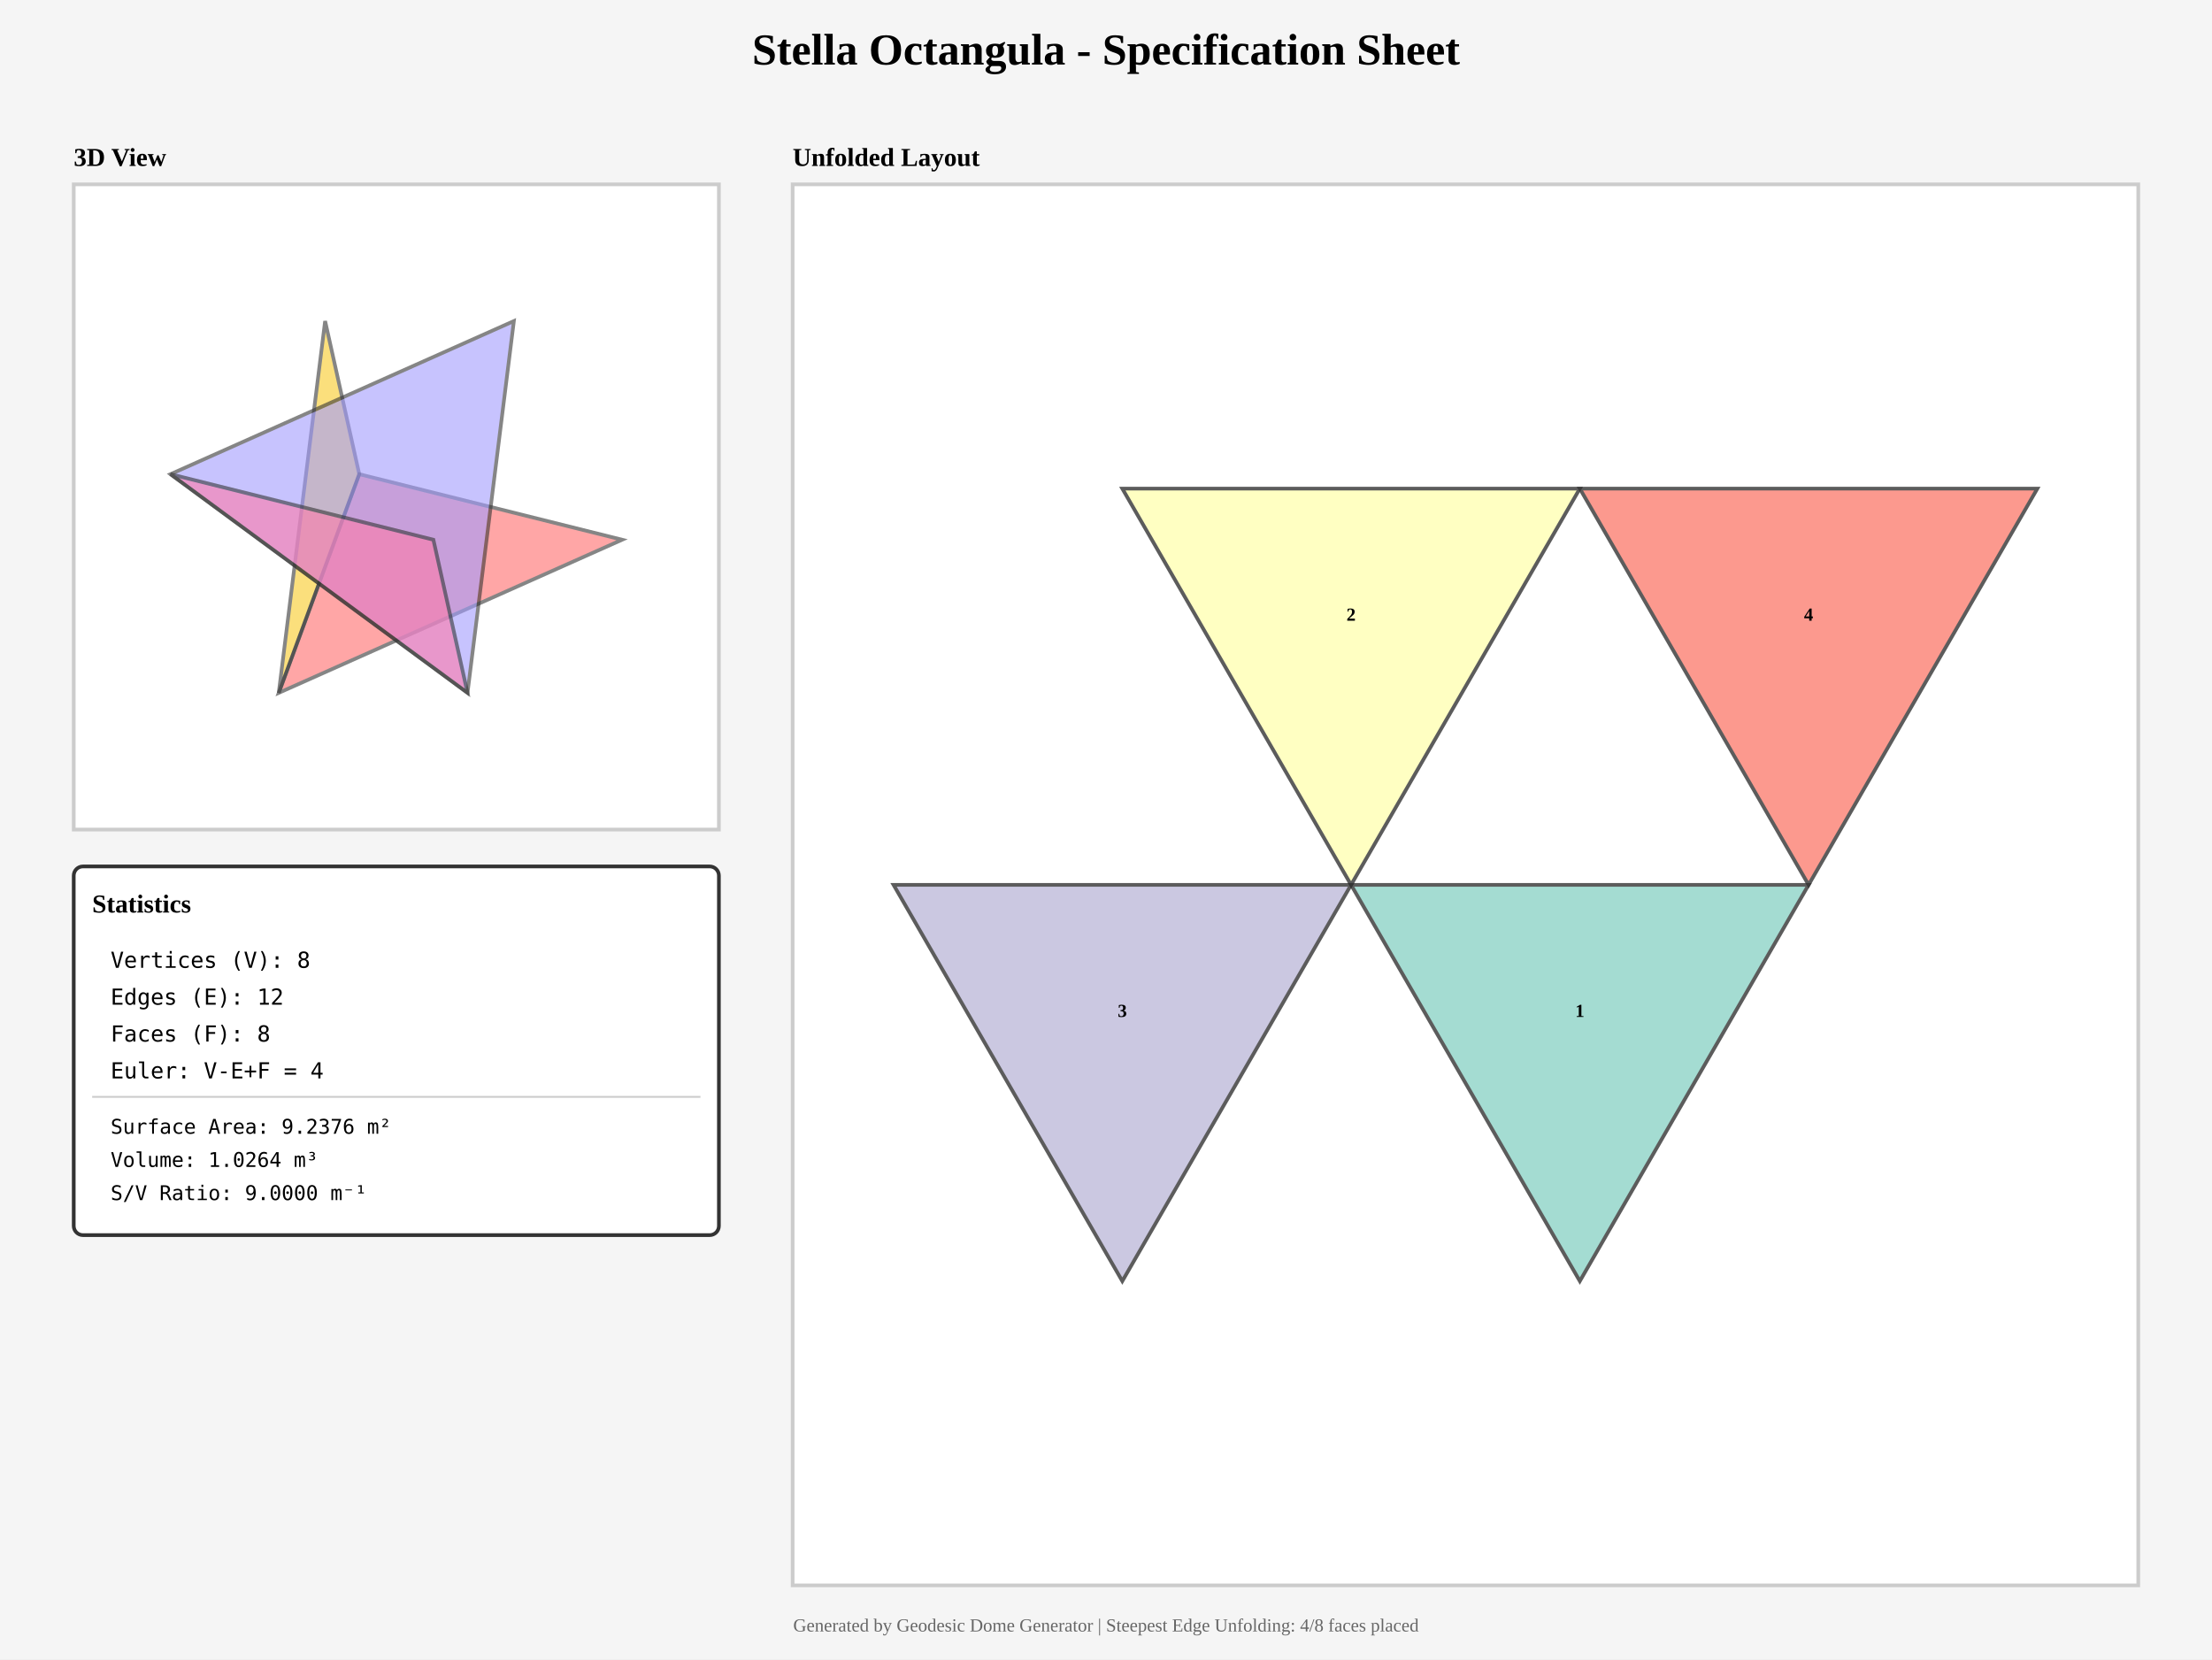
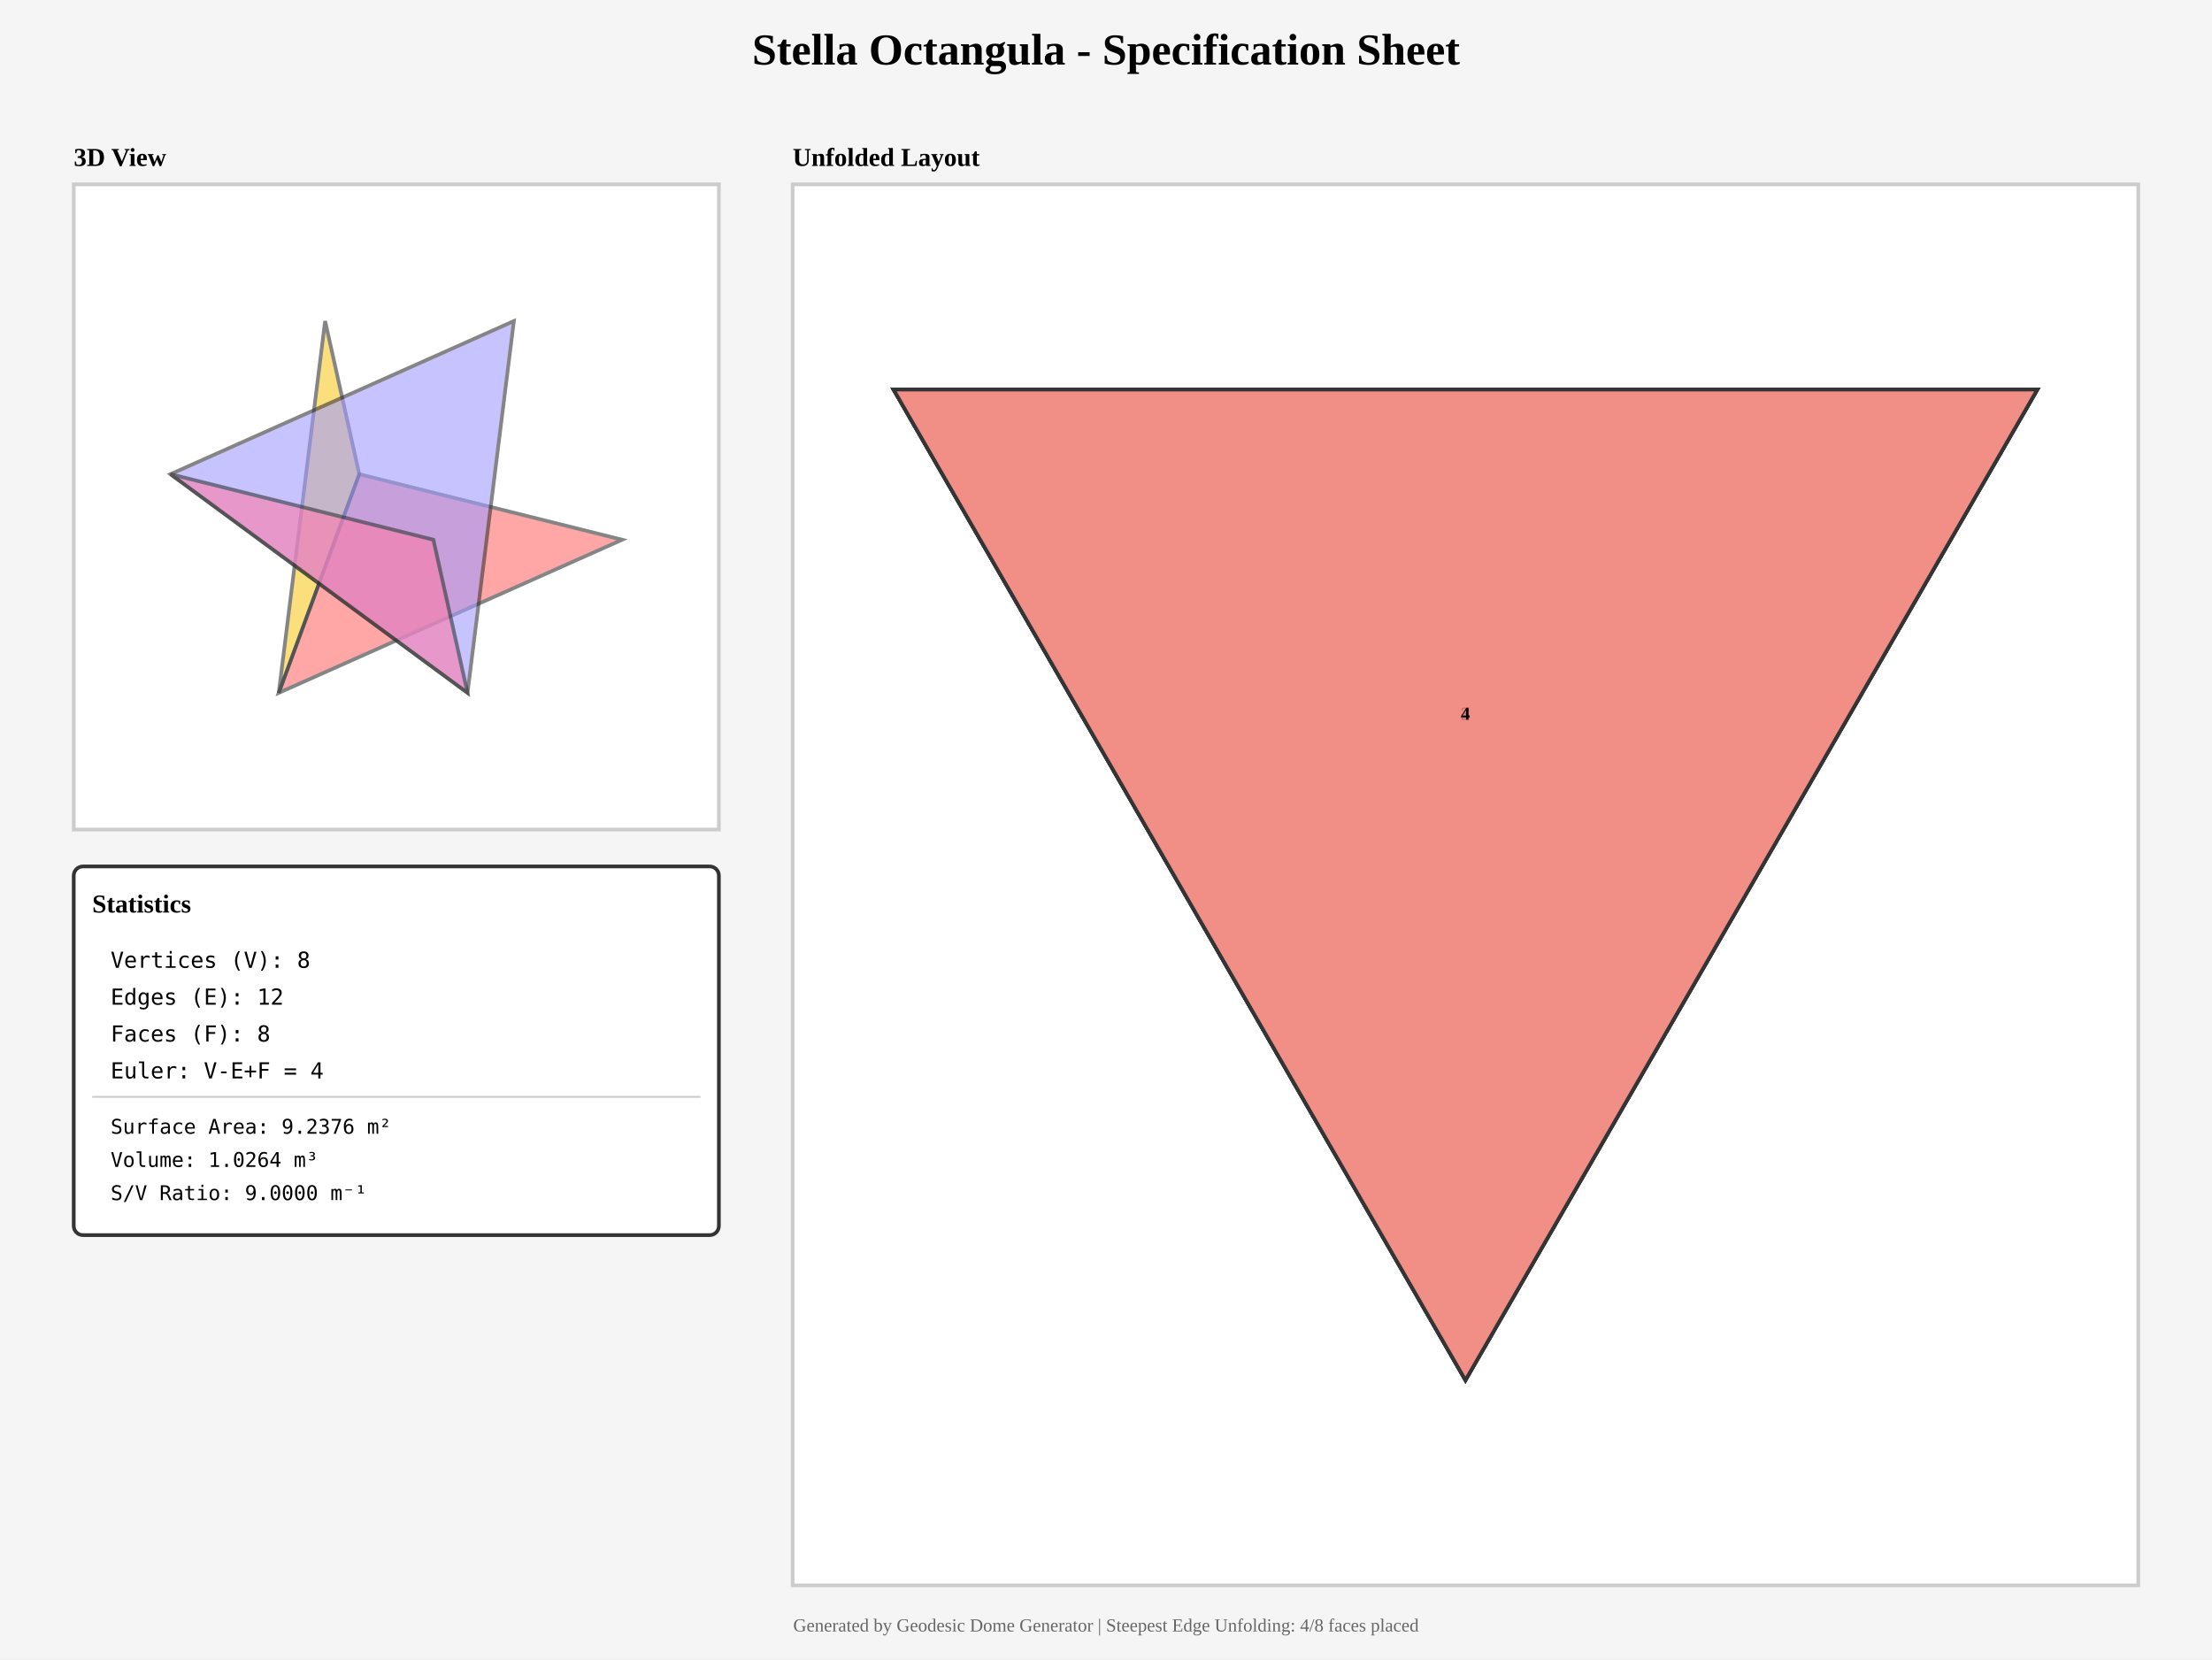
<svg xmlns="http://www.w3.org/2000/svg" width="1200" height="900">
  <rect width="1200" height="900" fill="#f5f5f5" />
  <text x="600.0" y="35" text-anchor="middle" font-size="24" font-weight="bold">Stella Octangula - Specification Sheet</text>
  <text x="40" y="90" font-size="14" font-weight="bold">3D View</text>
  <text x="430" y="90" font-size="14" font-weight="bold">Unfolded Layout</text>
  <rect x="40" y="100" width="350" height="350" fill="white" stroke="#ccc" stroke-width="2" />
  <polygon points="337.50,292.78 151.23,375.84 194.89,257.22" fill="#ff6b6b" stroke="#333" stroke-width="2" opacity="0.6" />
  <polygon points="194.89,257.22 151.23,375.84 176.38,174.16" fill="#f9ca24" stroke="#333" stroke-width="2" opacity="0.6" />
  <polygon points="92.50,257.22 278.77,174.16 253.62,375.84" fill="#a29bfe" stroke="#333" stroke-width="2" opacity="0.6" />
  <polygon points="92.50,257.22 253.62,375.84 235.11,292.78" fill="#fd79a8" stroke="#333" stroke-width="2" opacity="0.6" />
  <rect x="40" y="470" width="350" height="200" fill="white" stroke="#333" stroke-width="2" rx="5" />
  <text x="50" y="495" font-size="14" font-weight="bold">Statistics</text>
  <text x="60" y="525" font-size="12" font-family="monospace">
    <tspan x="60" dy="0">Vertices (V): 8</tspan>
    <tspan x="60" dy="20">Edges (E): 12</tspan>
    <tspan x="60" dy="20">Faces (F): 8</tspan>
    <tspan x="60" dy="20">Euler: V-E+F = 4</tspan>
  </text>
  <line x1="50" y1="595" x2="380" y2="595" stroke="#ccc" stroke-width="1" />
  <text x="60" y="615" font-size="11" font-family="monospace">
    <tspan x="60" dy="0">Surface Area: 9.2376 m²</tspan>
    <tspan x="60" dy="18">Volume: 1.0264 m³</tspan>
    <tspan x="60" dy="18">S/V Ratio: 9.0000 m⁻¹</tspan>
  </text>
  <rect x="430" y="100" width="730" height="760" fill="white" stroke="#ccc" stroke-width="2" />
-   <polygon points="732.95,480.00 981.15,480.00 857.05,694.95" fill="#8dd3c7" stroke="#333" stroke-width="2" opacity="0.8" />
-   <text x="857.05" y="551.65" text-anchor="middle" font-size="10" font-weight="bold">1</text>
-   <polygon points="732.95,480.00 608.85,265.05 857.05,265.05" fill="#ffffb3" stroke="#333" stroke-width="2" opacity="0.8" />
-   <text x="732.95" y="336.70" text-anchor="middle" font-size="10" font-weight="bold">2</text>
-   <polygon points="732.95,480.00 608.85,694.95 484.75,480.00" fill="#bebada" stroke="#333" stroke-width="2" opacity="0.8" />
-   <text x="608.85" y="551.65" text-anchor="middle" font-size="10" font-weight="bold">3</text>
-   <polygon points="1105.25,265.05 981.15,480.00 857.05,265.05" fill="#fb8072" stroke="#333" stroke-width="2" opacity="0.8" />
-   <text x="981.15" y="336.70" text-anchor="middle" font-size="10" font-weight="bold">4</text>
+   <polygon points="484.75,211.32 1105.25,211.32 795.00,748.68" fill="#8dd3c7" stroke="#333" stroke-width="2" opacity="0.8" />
+   <text x="795.00" y="390.44" text-anchor="middle" font-size="10" font-weight="bold">1</text>
+   <polygon points="484.75,211.32 795.00,748.68 1105.25,211.32" fill="#ffffb3" stroke="#333" stroke-width="2" opacity="0.8" />
+   <text x="795.00" y="390.44" text-anchor="middle" font-size="10" font-weight="bold">2</text>
+   <polygon points="484.75,211.32 795.00,748.68 1105.25,211.32" fill="#bebada" stroke="#333" stroke-width="2" opacity="0.8" />
+   <text x="795.00" y="390.44" text-anchor="middle" font-size="10" font-weight="bold">3</text>
+   <polygon points="795.00,748.68 1105.25,211.32 484.75,211.32" fill="#fb8072" stroke="#333" stroke-width="2" opacity="0.8" />
+   <text x="795.00" y="390.44" text-anchor="middle" font-size="10" font-weight="bold">4</text>
  <text x="600.0" y="885" text-anchor="middle" font-size="10" fill="#666">
Generated by Geodesic Dome Generator | Steepest Edge Unfolding: 4/8 faces placed
</text>
</svg>
